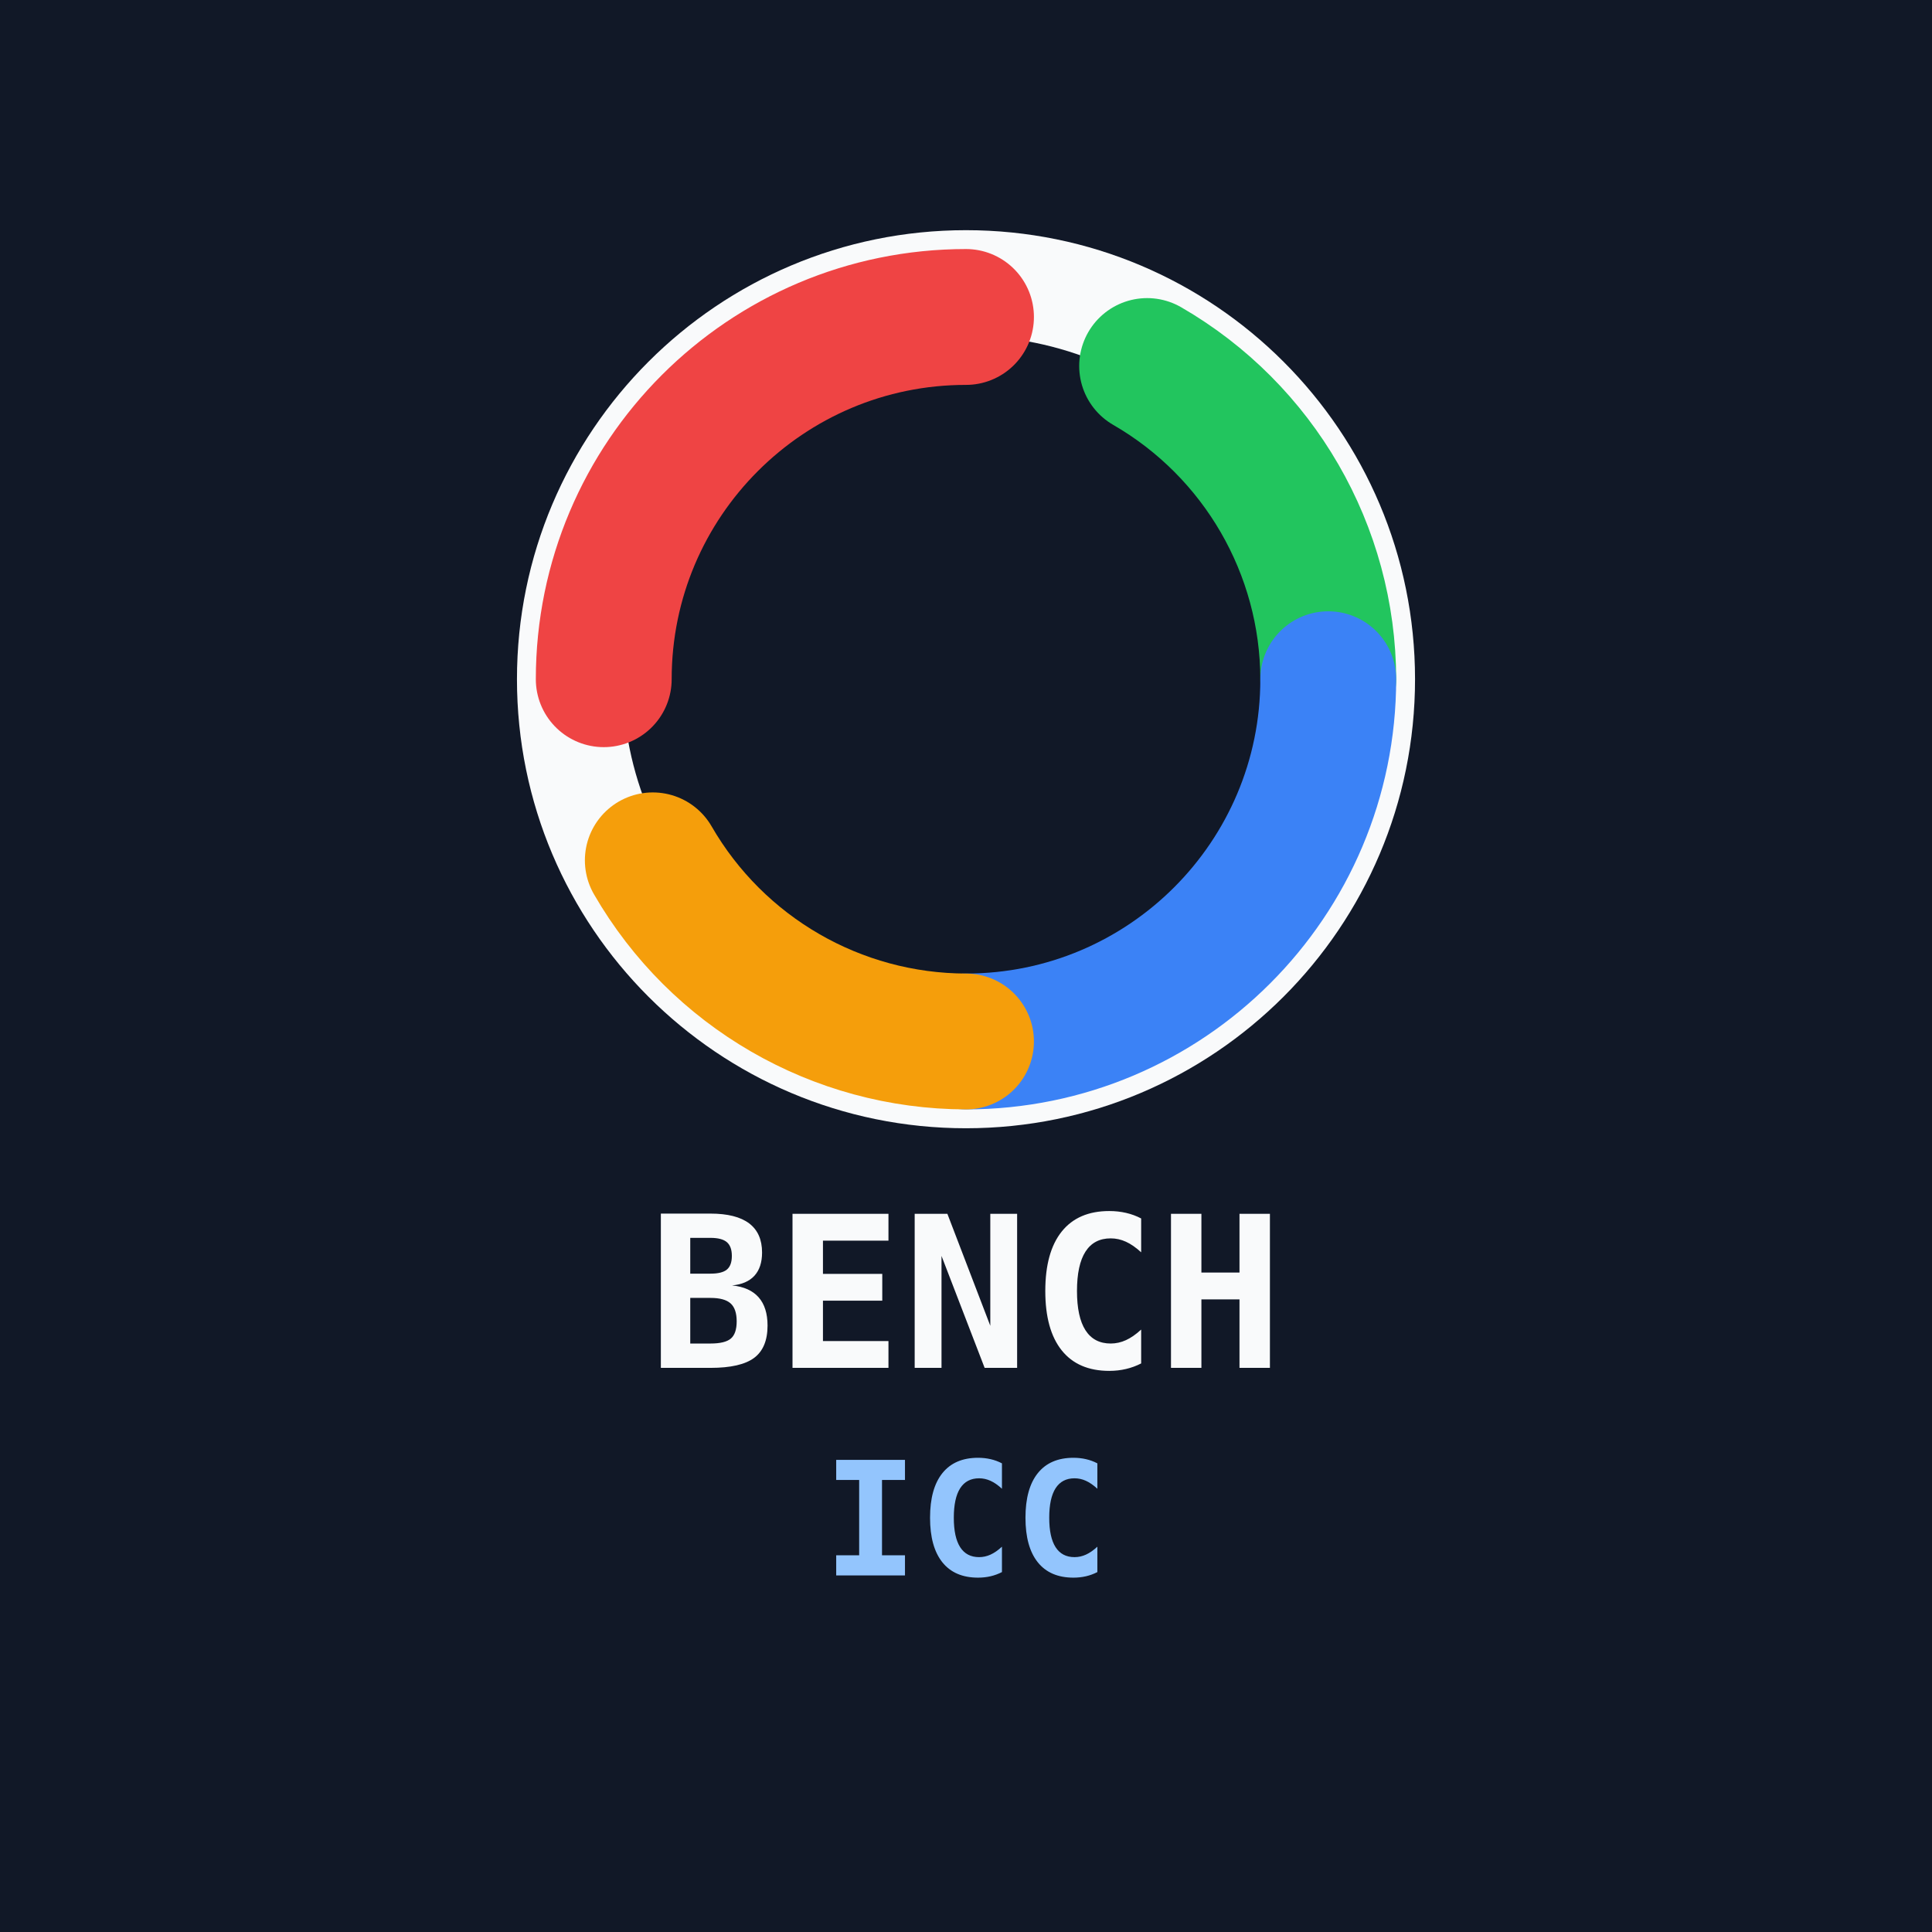
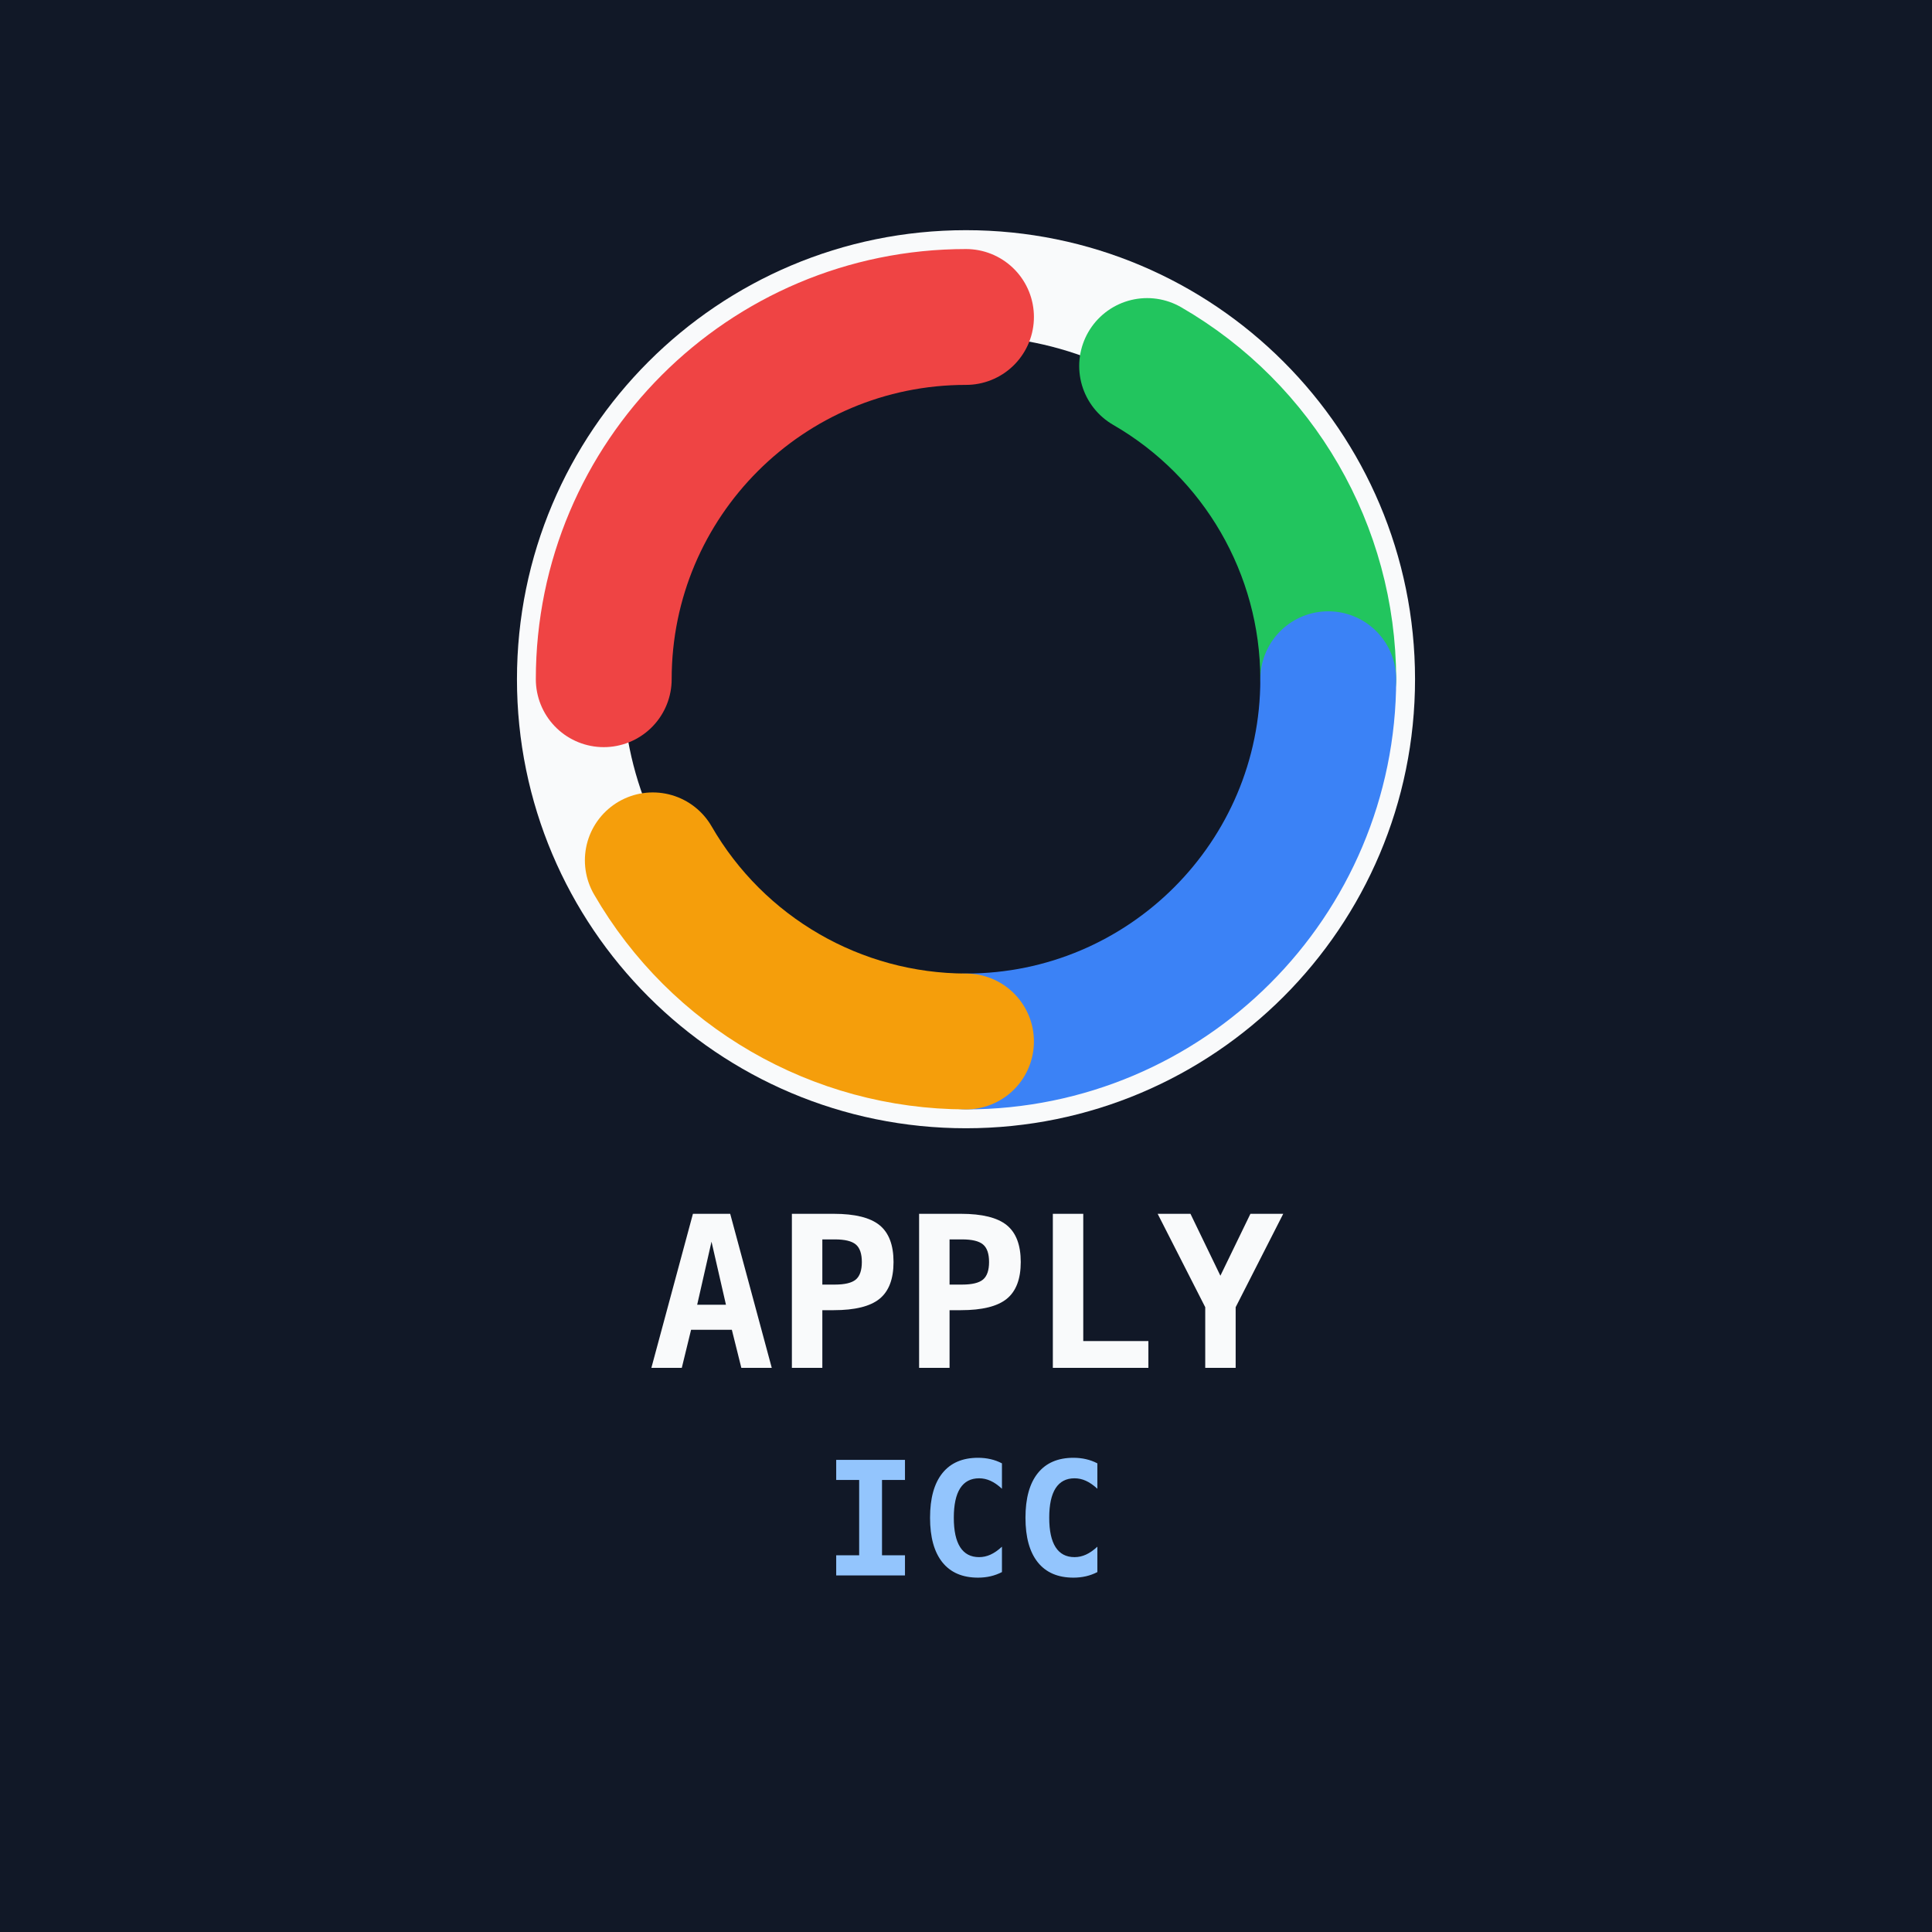
<svg xmlns="http://www.w3.org/2000/svg" width="1024" height="1024" viewBox="0 0 1024 1024">
  <rect width="1024" height="1024" fill="#111827" />
  <circle cx="512" cy="360" r="210" fill="none" stroke="#F9FAFB" stroke-width="56" />
  <path d="M320 360a192 192 0 0 1 192-192" fill="none" stroke="#EF4444" stroke-width="72" stroke-linecap="round" />
  <path d="M608 194a192 192 0 0 1 96 166" fill="none" stroke="#22C55E" stroke-width="72" stroke-linecap="round" />
  <path d="M704 360a192 192 0 0 1-192 192" fill="none" stroke="#3B82F6" stroke-width="72" stroke-linecap="round" />
  <path d="M512 552a192 192 0 0 1-166-96" fill="none" stroke="#F59E0B" stroke-width="72" stroke-linecap="round" />
-   <text x="512" y="725" text-anchor="middle" font-family="Menlo, Consolas, monospace" font-size="112" font-weight="700" fill="#F9FAFB">BENCH</text>
+   <text x="512" y="725" text-anchor="middle" font-family="Menlo, Consolas, monospace" font-size="112" font-weight="700" fill="#F9FAFB">APPLY</text>
  <text x="512" y="835" text-anchor="middle" font-family="Menlo, Consolas, monospace" font-size="84" font-weight="700" fill="#93C5FD">ICC</text>
</svg>
